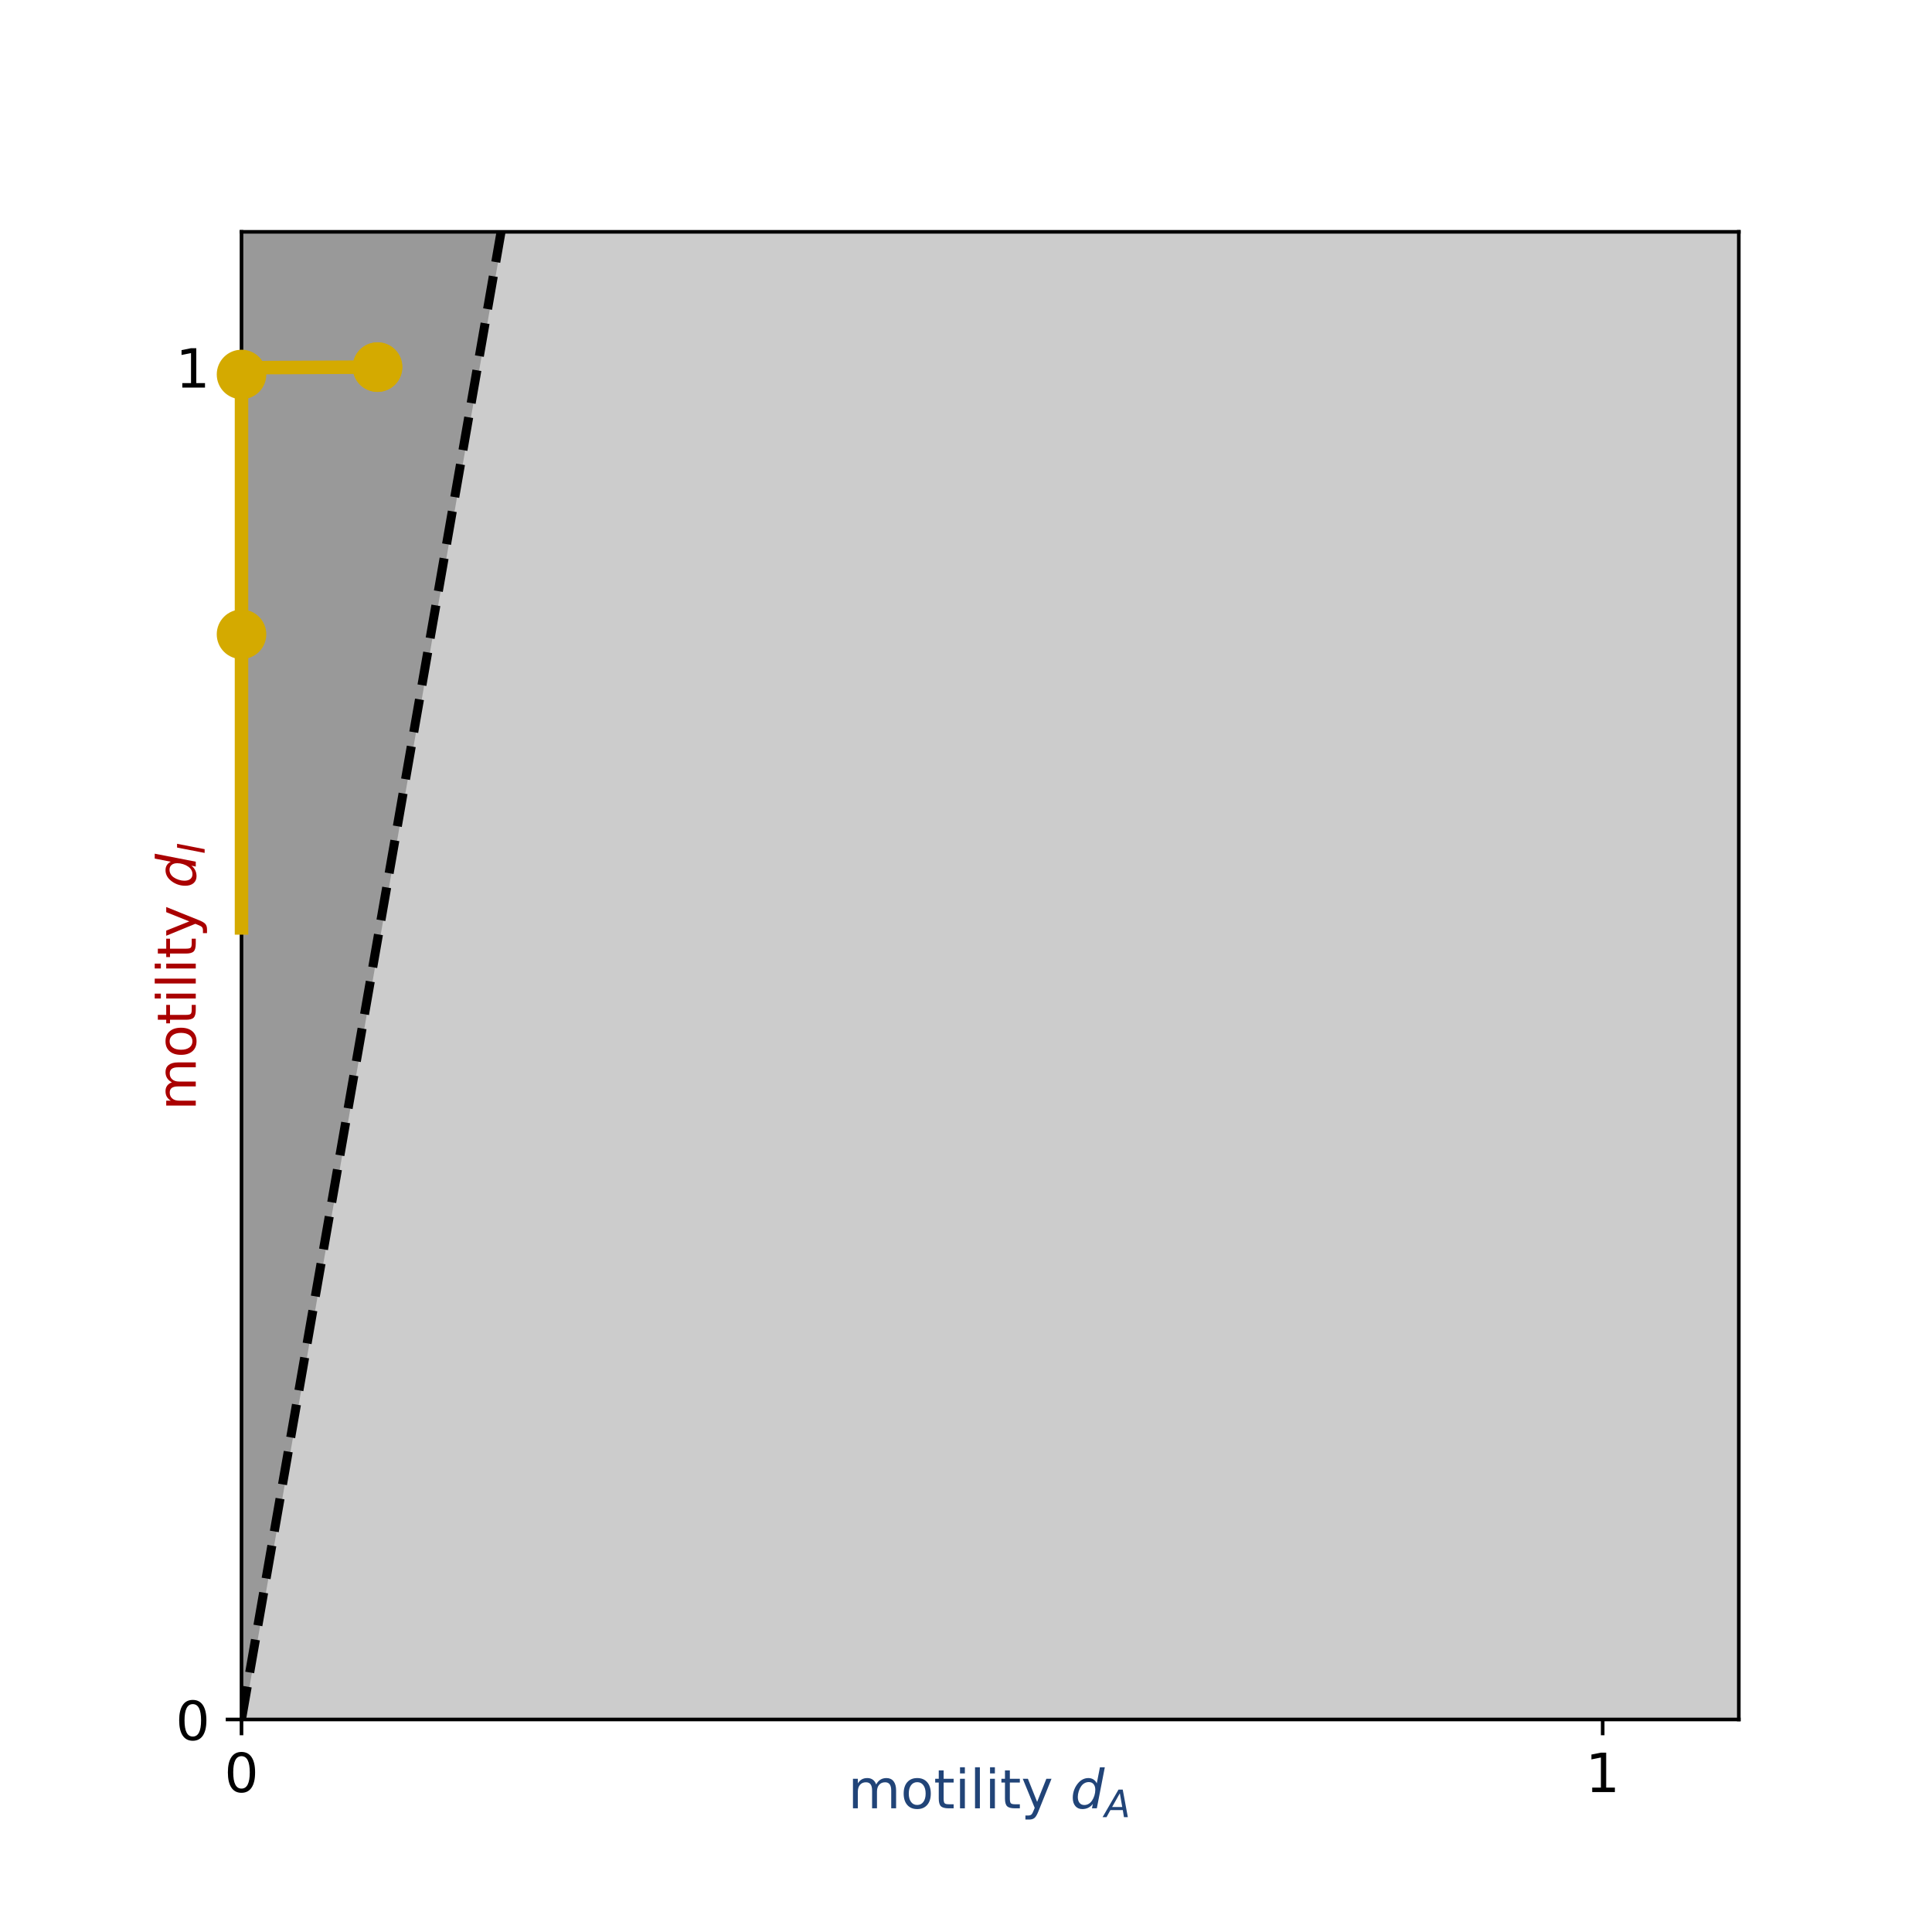
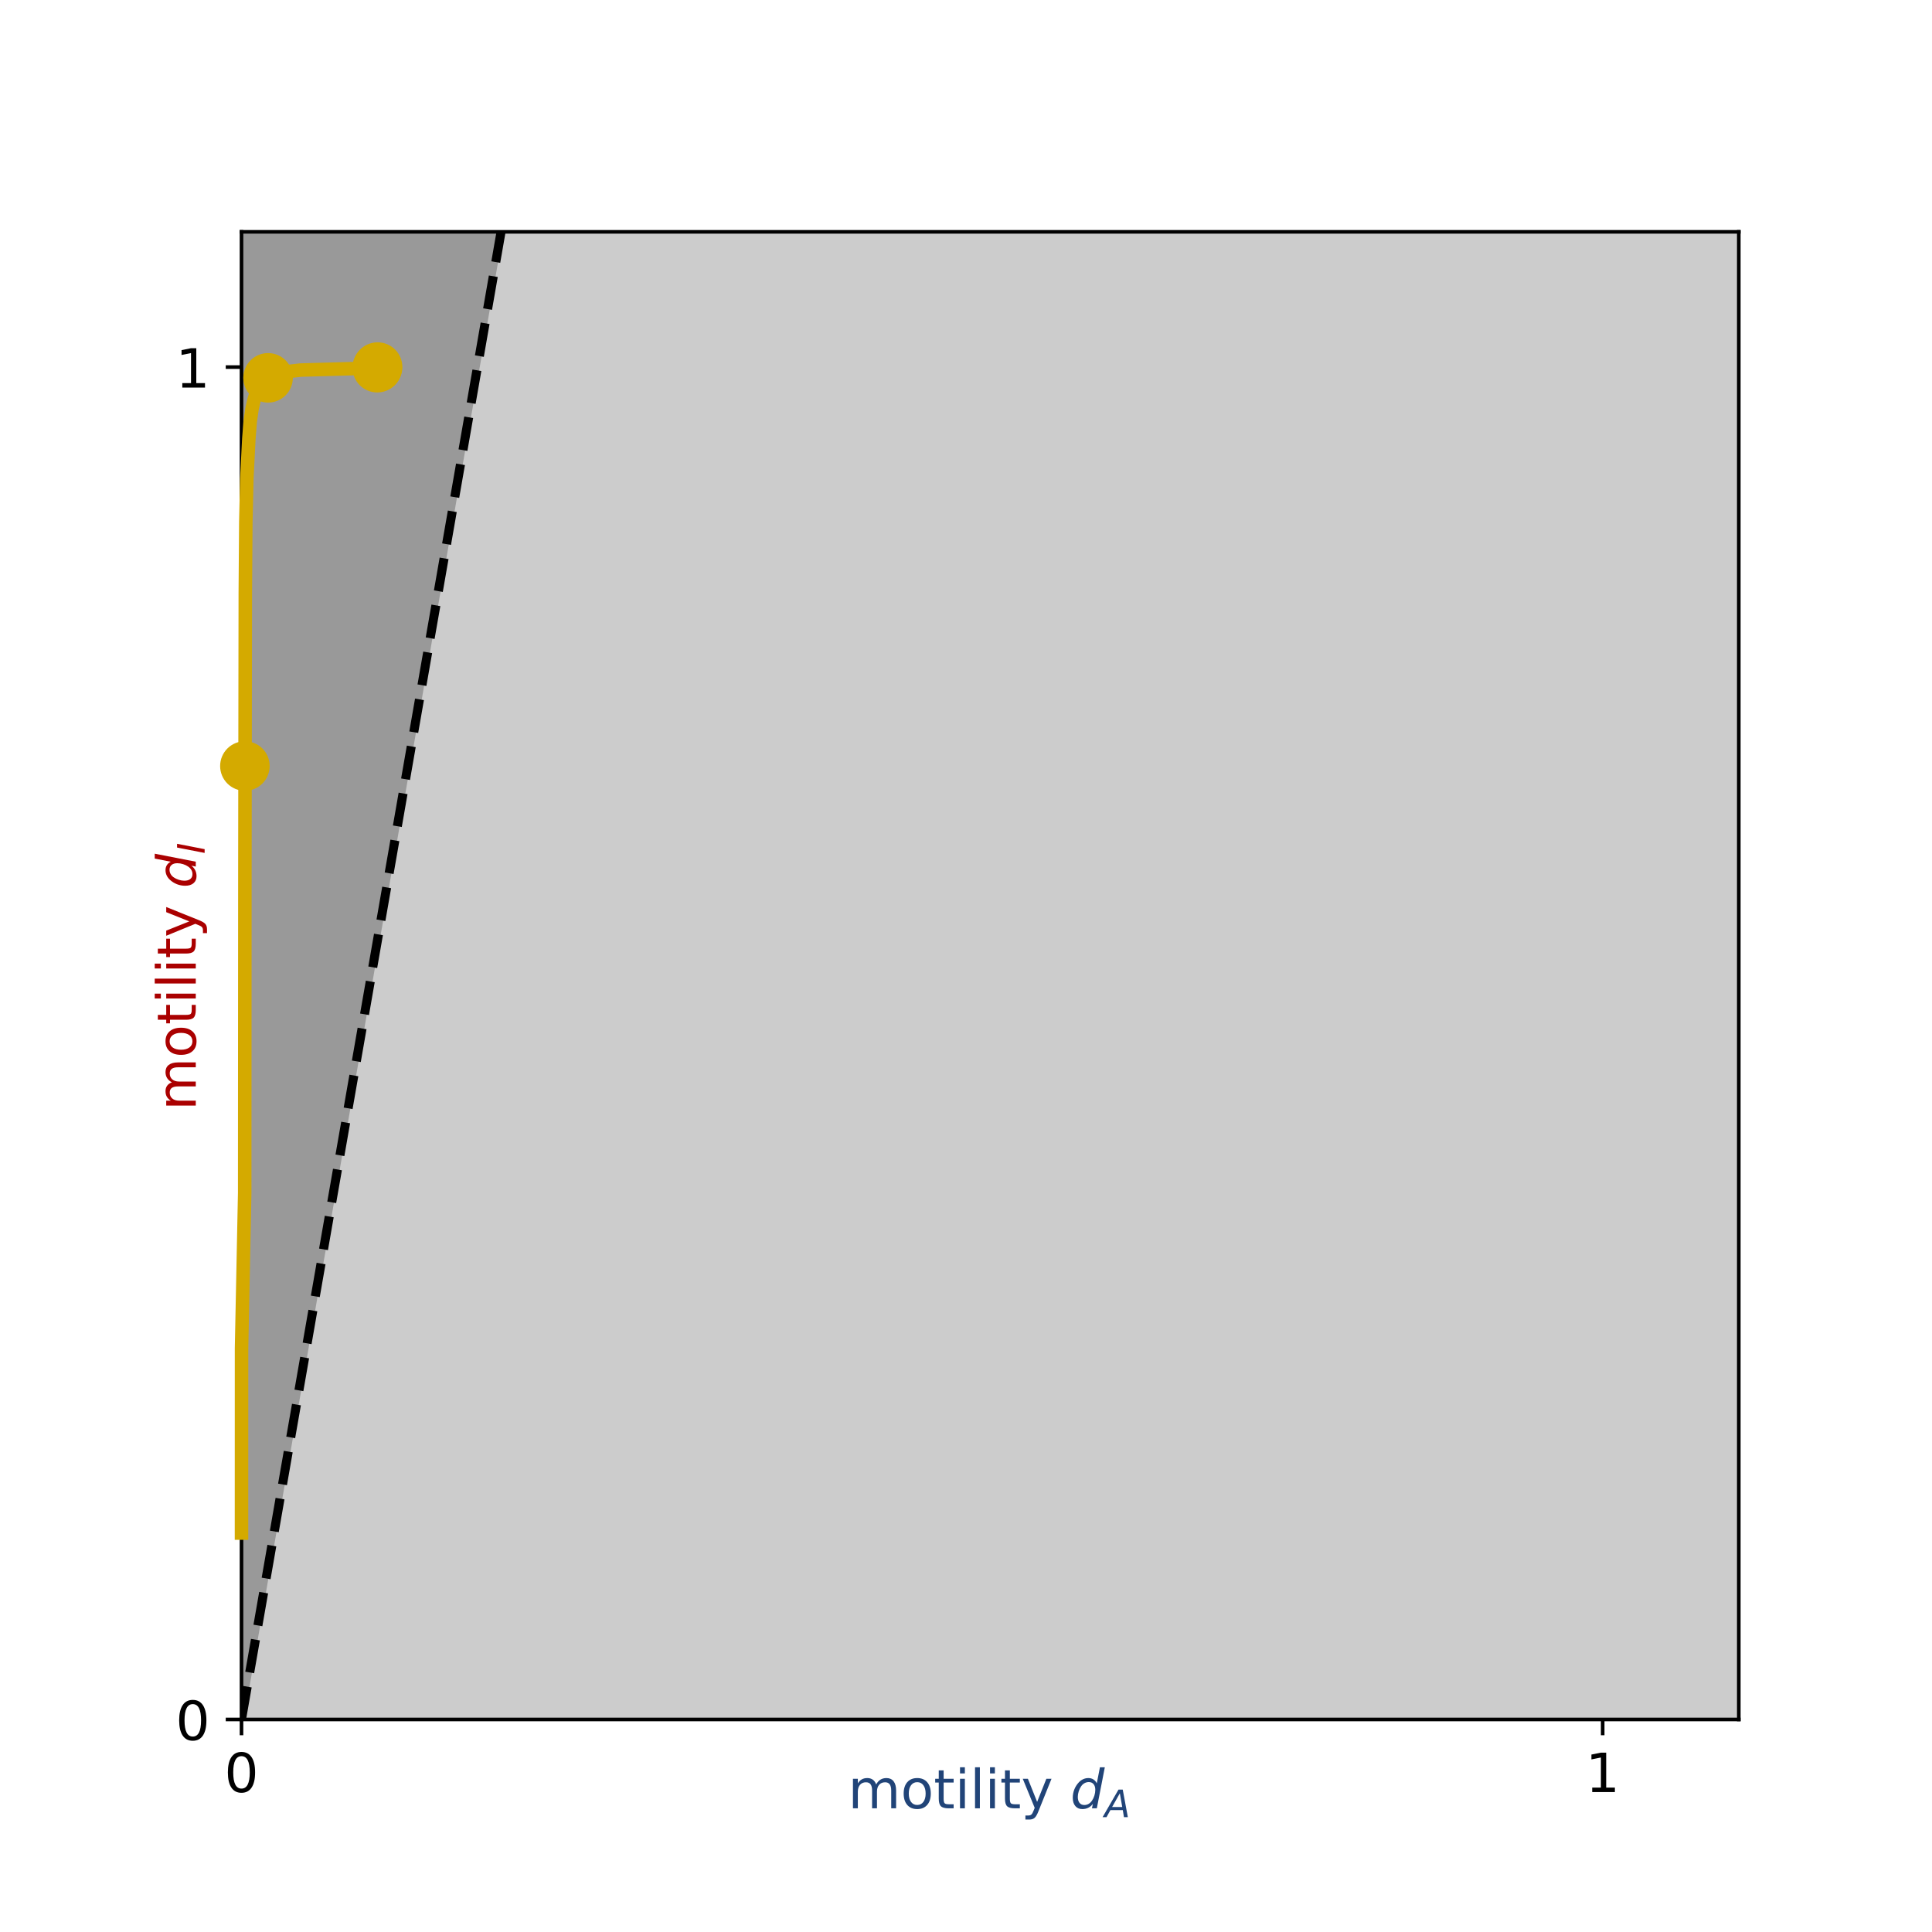
<svg xmlns="http://www.w3.org/2000/svg" xmlns:xlink="http://www.w3.org/1999/xlink" width="429.12pt" height="429.12pt" viewBox="0 0 429.12 429.12" version="1.1">
  <defs>
    <style type="text/css">*{stroke-linejoin: round; stroke-linecap: butt}</style>
  </defs>
  <g id="figure_1">
    <g id="patch_1">
      <path d="M 0 429.12  L 429.12 429.12  L 429.12 0  L 0 0  z " style="fill: #ffffff" />
    </g>
    <g id="axes_1">
      <g id="patch_2">
        <path d="M 53.64 381.917  L 386.208 381.917  L 386.208 51.494  L 53.64 51.494  z " style="fill: #ffffff" />
      </g>
      <g id="PolyCollection_1">
-         <path d="M 53.64 381.917  L 53.64 381.917  L 59.748 346.91  L 65.856 311.903  L 71.963 276.895  L 78.071 241.888  L 84.179 206.881  L 90.287 171.874  L 96.394 136.867  L 102.502 101.86  L 108.61 66.852  L 114.718 31.845  L 120.825 -3.162  L 126.933 -38.169  L 133.041 -73.176  L 139.149 -108.183  L 145.257 -143.19  L 151.364 -178.198  L 157.472 -213.205  L 163.58 -248.212  L 169.688 -283.219  L 175.795 -318.226  L 181.903 -353.233  L 188.011 -388.24  L 194.119 -423.248  L 200.226 -458.255  L 206.334 -493.262  L 212.442 -528.269  L 218.55 -563.276  L 224.658 -598.283  L 230.765 -633.29  L 236.873 -668.298  L 242.981 -703.305  L 249.089 -738.312  L 255.196 -773.319  L 261.304 -808.326  L 267.412 -843.333  L 273.52 -878.34  L 279.627 -913.348  L 285.735 -948.355  L 291.843 -983.362  L 297.951 -1018.369  L 304.059 -1053.376  L 310.166 -1088.383  L 316.274 -1123.39  L 322.382 -1158.398  L 328.49 -1193.405  L 334.597 -1228.412  L 340.705 -1263.419  L 346.813 -1298.426  L 352.921 -1333.433  L 359.028 -1368.441  L 365.136 -1403.448  L 371.244 -1438.455  L 377.352 -1473.462  L 383.46 -1508.469  L 389.567 -1543.476  L 395.675 -1578.483  L 401.783 -1613.491  L 407.891 -1648.498  L 413.998 -1683.505  L 420.106 -1718.512  L 426.214 -1753.519  L 432.322 -1788.526  L 438.429 -1823.533  L 444.537 -1858.541  L 450.645 -1893.548  L 456.753 -1928.555  L 462.86 -1963.562  L 468.968 -1998.569  L 475.076 -2033.576  L 481.184 -2068.583  L 487.292 -2103.591  L 493.399 -2138.598  L 499.507 -2173.605  L 505.615 -2208.612  L 511.723 -2243.619  L 517.83 -2278.626  L 523.938 -2313.633  L 530.046 -2348.641  L 536.154 -2383.648  L 542.261 -2418.655  L 548.369 -2453.662  L 554.477 -2488.669  L 560.585 -2523.676  L 566.693 -2558.683  L 572.8 -2593.691  L 578.908 -2628.698  L 585.016 -2663.705  L 591.124 -2698.712  L 597.231 -2733.719  L 603.339 -2768.726  L 609.447 -2803.734  L 615.555 -2838.741  L 621.662 -2873.748  L 627.77 -2908.755  L 633.878 -2943.762  L 639.986 -2978.769  L 646.094 -3013.776  L 652.201 -3048.784  L 658.309 -3083.791  L 658.309 381.917  L 658.309 381.917  L 652.201 381.917  L 646.094 381.917  L 639.986 381.917  L 633.878 381.917  L 627.77 381.917  L 621.662 381.917  L 615.555 381.917  L 609.447 381.917  L 603.339 381.917  L 597.231 381.917  L 591.124 381.917  L 585.016 381.917  L 578.908 381.917  L 572.8 381.917  L 566.693 381.917  L 560.585 381.917  L 554.477 381.917  L 548.369 381.917  L 542.261 381.917  L 536.154 381.917  L 530.046 381.917  L 523.938 381.917  L 517.83 381.917  L 511.723 381.917  L 505.615 381.917  L 499.507 381.917  L 493.399 381.917  L 487.292 381.917  L 481.184 381.917  L 475.076 381.917  L 468.968 381.917  L 462.86 381.917  L 456.753 381.917  L 450.645 381.917  L 444.537 381.917  L 438.429 381.917  L 432.322 381.917  L 426.214 381.917  L 420.106 381.917  L 413.998 381.917  L 407.891 381.917  L 401.783 381.917  L 395.675 381.917  L 389.567 381.917  L 383.46 381.917  L 377.352 381.917  L 371.244 381.917  L 365.136 381.917  L 359.028 381.917  L 352.921 381.917  L 346.813 381.917  L 340.705 381.917  L 334.597 381.917  L 328.49 381.917  L 322.382 381.917  L 316.274 381.917  L 310.166 381.917  L 304.059 381.917  L 297.951 381.917  L 291.843 381.917  L 285.735 381.917  L 279.627 381.917  L 273.52 381.917  L 267.412 381.917  L 261.304 381.917  L 255.196 381.917  L 249.089 381.917  L 242.981 381.917  L 236.873 381.917  L 230.765 381.917  L 224.658 381.917  L 218.55 381.917  L 212.442 381.917  L 206.334 381.917  L 200.226 381.917  L 194.119 381.917  L 188.011 381.917  L 181.903 381.917  L 175.795 381.917  L 169.688 381.917  L 163.58 381.917  L 157.472 381.917  L 151.364 381.917  L 145.257 381.917  L 139.149 381.917  L 133.041 381.917  L 126.933 381.917  L 120.825 381.917  L 114.718 381.917  L 108.61 381.917  L 102.502 381.917  L 96.394 381.917  L 90.287 381.917  L 84.179 381.917  L 78.071 381.917  L 71.963 381.917  L 65.856 381.917  L 59.748 381.917  L 53.64 381.917  z " clip-path="url(#p8b3a8a6140)" style="fill: #cccccc; stroke: #cccccc" />
+         <path d="M 53.64 381.917  L 53.64 381.917  L 59.748 346.91  L 65.856 311.903  L 71.963 276.895  L 78.071 241.888  L 84.179 206.881  L 90.287 171.874  L 96.394 136.867  L 102.502 101.86  L 108.61 66.852  L 114.718 31.845  L 120.825 -3.162  L 126.933 -38.169  L 133.041 -73.176  L 139.149 -108.183  L 145.257 -143.19  L 151.364 -178.198  L 157.472 -213.205  L 163.58 -248.212  L 169.688 -283.219  L 175.795 -318.226  L 181.903 -353.233  L 188.011 -388.24  L 194.119 -423.248  L 200.226 -458.255  L 206.334 -493.262  L 212.442 -528.269  L 218.55 -563.276  L 224.658 -598.283  L 230.765 -633.29  L 236.873 -668.298  L 242.981 -703.305  L 249.089 -738.312  L 255.196 -773.319  L 261.304 -808.326  L 267.412 -843.333  L 273.52 -878.34  L 279.627 -913.348  L 285.735 -948.355  L 291.843 -983.362  L 297.951 -1018.369  L 304.059 -1053.376  L 310.166 -1088.383  L 316.274 -1123.39  L 322.382 -1158.398  L 328.49 -1193.405  L 334.597 -1228.412  L 340.705 -1263.419  L 346.813 -1298.426  L 352.921 -1333.433  L 359.028 -1368.441  L 365.136 -1403.448  L 371.244 -1438.455  L 377.352 -1473.462  L 383.46 -1508.469  L 389.567 -1543.476  L 395.675 -1578.483  L 401.783 -1613.491  L 407.891 -1648.498  L 413.998 -1683.505  L 420.106 -1718.512  L 426.214 -1753.519  L 432.322 -1788.526  L 438.429 -1823.533  L 444.537 -1858.541  L 450.645 -1893.548  L 456.753 -1928.555  L 462.86 -1963.562  L 468.968 -1998.569  L 475.076 -2033.576  L 481.184 -2068.583  L 487.292 -2103.591  L 493.399 -2138.598  L 499.507 -2173.605  L 505.615 -2208.612  L 511.723 -2243.619  L 517.83 -2278.626  L 523.938 -2313.633  L 530.046 -2348.641  L 536.154 -2383.648  L 542.261 -2418.655  L 548.369 -2453.662  L 554.477 -2488.669  L 560.585 -2523.676  L 566.693 -2558.683  L 572.8 -2593.691  L 578.908 -2628.698  L 585.016 -2663.705  L 591.124 -2698.712  L 597.231 -2733.719  L 603.339 -2768.726  L 609.447 -2803.734  L 615.555 -2838.741  L 621.662 -2873.748  L 627.77 -2908.755  L 633.878 -2943.762  L 639.986 -2978.769  L 646.094 -3013.776  L 652.201 -3048.784  L 658.309 -3083.791  L 658.309 381.917  L 658.309 381.917  L 652.201 381.917  L 646.094 381.917  L 639.986 381.917  L 633.878 381.917  L 627.77 381.917  L 621.662 381.917  L 615.555 381.917  L 609.447 381.917  L 603.339 381.917  L 597.231 381.917  L 591.124 381.917  L 585.016 381.917  L 578.908 381.917  L 572.8 381.917  L 566.693 381.917  L 560.585 381.917  L 554.477 381.917  L 548.369 381.917  L 542.261 381.917  L 536.154 381.917  L 530.046 381.917  L 523.938 381.917  L 517.83 381.917  L 511.723 381.917  L 505.615 381.917  L 499.507 381.917  L 493.399 381.917  L 487.292 381.917  L 481.184 381.917  L 475.076 381.917  L 468.968 381.917  L 462.86 381.917  L 456.753 381.917  L 450.645 381.917  L 444.537 381.917  L 438.429 381.917  L 432.322 381.917  L 426.214 381.917  L 420.106 381.917  L 413.998 381.917  L 407.891 381.917  L 401.783 381.917  L 395.675 381.917  L 389.567 381.917  L 383.46 381.917  L 377.352 381.917  L 371.244 381.917  L 365.136 381.917  L 359.028 381.917  L 352.921 381.917  L 346.813 381.917  L 340.705 381.917  L 334.597 381.917  L 328.49 381.917  L 322.382 381.917  L 316.274 381.917  L 310.166 381.917  L 304.059 381.917  L 297.951 381.917  L 291.843 381.917  L 285.735 381.917  L 279.627 381.917  L 273.52 381.917  L 267.412 381.917  L 261.304 381.917  L 255.196 381.917  L 249.089 381.917  L 242.981 381.917  L 236.873 381.917  L 230.765 381.917  L 224.658 381.917  L 218.55 381.917  L 212.442 381.917  L 206.334 381.917  L 200.226 381.917  L 194.119 381.917  L 188.011 381.917  L 181.903 381.917  L 175.795 381.917  L 169.688 381.917  L 163.58 381.917  L 157.472 381.917  L 151.364 381.917  L 145.257 381.917  L 139.149 381.917  L 133.041 381.917  L 126.933 381.917  L 120.825 381.917  L 114.718 381.917  L 108.61 381.917  L 102.502 381.917  L 96.394 381.917  L 90.287 381.917  L 84.179 381.917  L 78.071 381.917  L 71.963 381.917  L 65.856 381.917  L 59.748 381.917  L 53.64 381.917  z " clip-path="url(#p62501d7bfb)" style="fill: #cccccc; stroke: #cccccc" />
      </g>
      <g id="PolyCollection_2">
-         <path d="M 53.64 -218.851  L 53.64 381.917  L 59.748 346.91  L 65.856 311.903  L 71.963 276.895  L 78.071 241.888  L 84.179 206.881  L 90.287 171.874  L 96.394 136.867  L 102.502 101.86  L 108.61 66.852  L 114.718 31.845  L 120.825 -3.162  L 126.933 -38.169  L 133.041 -73.176  L 139.149 -108.183  L 145.257 -143.19  L 151.364 -178.198  L 157.472 -213.205  L 163.58 -248.212  L 169.688 -283.219  L 175.795 -318.226  L 181.903 -353.233  L 188.011 -388.24  L 194.119 -423.248  L 200.226 -458.255  L 206.334 -493.262  L 212.442 -528.269  L 218.55 -563.276  L 224.658 -598.283  L 230.765 -633.29  L 236.873 -668.298  L 242.981 -703.305  L 249.089 -738.312  L 255.196 -773.319  L 261.304 -808.326  L 267.412 -843.333  L 273.52 -878.34  L 279.627 -913.348  L 285.735 -948.355  L 291.843 -983.362  L 297.951 -1018.369  L 304.059 -1053.376  L 310.166 -1088.383  L 316.274 -1123.39  L 322.382 -1158.398  L 328.49 -1193.405  L 334.597 -1228.412  L 340.705 -1263.419  L 346.813 -1298.426  L 352.921 -1333.433  L 359.028 -1368.441  L 365.136 -1403.448  L 371.244 -1438.455  L 377.352 -1473.462  L 383.46 -1508.469  L 389.567 -1543.476  L 395.675 -1578.483  L 401.783 -1613.491  L 407.891 -1648.498  L 413.998 -1683.505  L 420.106 -1718.512  L 426.214 -1753.519  L 432.322 -1788.526  L 438.429 -1823.533  L 444.537 -1858.541  L 450.645 -1893.548  L 456.753 -1928.555  L 462.86 -1963.562  L 468.968 -1998.569  L 475.076 -2033.576  L 481.184 -2068.583  L 487.292 -2103.591  L 493.399 -2138.598  L 499.507 -2173.605  L 505.615 -2208.612  L 511.723 -2243.619  L 517.83 -2278.626  L 523.938 -2313.633  L 530.046 -2348.641  L 536.154 -2383.648  L 542.261 -2418.655  L 548.369 -2453.662  L 554.477 -2488.669  L 560.585 -2523.676  L 566.693 -2558.683  L 572.8 -2593.691  L 578.908 -2628.698  L 585.016 -2663.705  L 591.124 -2698.712  L 597.231 -2733.719  L 603.339 -2768.726  L 609.447 -2803.734  L 615.555 -2838.741  L 621.662 -2873.748  L 627.77 -2908.755  L 633.878 -2943.762  L 639.986 -2978.769  L 646.094 -3013.776  L 652.201 -3048.784  L 658.309 -3083.791  L 658.309 -218.851  L 658.309 -218.851  L 652.201 -218.851  L 646.094 -218.851  L 639.986 -218.851  L 633.878 -218.851  L 627.77 -218.851  L 621.662 -218.851  L 615.555 -218.851  L 609.447 -218.851  L 603.339 -218.851  L 597.231 -218.851  L 591.124 -218.851  L 585.016 -218.851  L 578.908 -218.851  L 572.8 -218.851  L 566.693 -218.851  L 560.585 -218.851  L 554.477 -218.851  L 548.369 -218.851  L 542.261 -218.851  L 536.154 -218.851  L 530.046 -218.851  L 523.938 -218.851  L 517.83 -218.851  L 511.723 -218.851  L 505.615 -218.851  L 499.507 -218.851  L 493.399 -218.851  L 487.292 -218.851  L 481.184 -218.851  L 475.076 -218.851  L 468.968 -218.851  L 462.86 -218.851  L 456.753 -218.851  L 450.645 -218.851  L 444.537 -218.851  L 438.429 -218.851  L 432.322 -218.851  L 426.214 -218.851  L 420.106 -218.851  L 413.998 -218.851  L 407.891 -218.851  L 401.783 -218.851  L 395.675 -218.851  L 389.567 -218.851  L 383.46 -218.851  L 377.352 -218.851  L 371.244 -218.851  L 365.136 -218.851  L 359.028 -218.851  L 352.921 -218.851  L 346.813 -218.851  L 340.705 -218.851  L 334.597 -218.851  L 328.49 -218.851  L 322.382 -218.851  L 316.274 -218.851  L 310.166 -218.851  L 304.059 -218.851  L 297.951 -218.851  L 291.843 -218.851  L 285.735 -218.851  L 279.627 -218.851  L 273.52 -218.851  L 267.412 -218.851  L 261.304 -218.851  L 255.196 -218.851  L 249.089 -218.851  L 242.981 -218.851  L 236.873 -218.851  L 230.765 -218.851  L 224.658 -218.851  L 218.55 -218.851  L 212.442 -218.851  L 206.334 -218.851  L 200.226 -218.851  L 194.119 -218.851  L 188.011 -218.851  L 181.903 -218.851  L 175.795 -218.851  L 169.688 -218.851  L 163.58 -218.851  L 157.472 -218.851  L 151.364 -218.851  L 145.257 -218.851  L 139.149 -218.851  L 133.041 -218.851  L 126.933 -218.851  L 120.825 -218.851  L 114.718 -218.851  L 108.61 -218.851  L 102.502 -218.851  L 96.394 -218.851  L 90.287 -218.851  L 84.179 -218.851  L 78.071 -218.851  L 71.963 -218.851  L 65.856 -218.851  L 59.748 -218.851  L 53.64 -218.851  z " clip-path="url(#p8b3a8a6140)" style="fill: #999999; stroke: #999999" />
+         <path d="M 53.64 -218.851  L 53.64 381.917  L 59.748 346.91  L 65.856 311.903  L 71.963 276.895  L 78.071 241.888  L 84.179 206.881  L 90.287 171.874  L 96.394 136.867  L 102.502 101.86  L 108.61 66.852  L 114.718 31.845  L 120.825 -3.162  L 126.933 -38.169  L 133.041 -73.176  L 139.149 -108.183  L 145.257 -143.19  L 151.364 -178.198  L 157.472 -213.205  L 163.58 -248.212  L 169.688 -283.219  L 175.795 -318.226  L 181.903 -353.233  L 188.011 -388.24  L 194.119 -423.248  L 200.226 -458.255  L 206.334 -493.262  L 212.442 -528.269  L 218.55 -563.276  L 224.658 -598.283  L 230.765 -633.29  L 236.873 -668.298  L 242.981 -703.305  L 249.089 -738.312  L 255.196 -773.319  L 261.304 -808.326  L 267.412 -843.333  L 273.52 -878.34  L 279.627 -913.348  L 285.735 -948.355  L 291.843 -983.362  L 297.951 -1018.369  L 304.059 -1053.376  L 310.166 -1088.383  L 316.274 -1123.39  L 322.382 -1158.398  L 328.49 -1193.405  L 334.597 -1228.412  L 340.705 -1263.419  L 346.813 -1298.426  L 352.921 -1333.433  L 359.028 -1368.441  L 365.136 -1403.448  L 371.244 -1438.455  L 377.352 -1473.462  L 383.46 -1508.469  L 389.567 -1543.476  L 395.675 -1578.483  L 401.783 -1613.491  L 407.891 -1648.498  L 413.998 -1683.505  L 420.106 -1718.512  L 426.214 -1753.519  L 432.322 -1788.526  L 438.429 -1823.533  L 444.537 -1858.541  L 450.645 -1893.548  L 456.753 -1928.555  L 462.86 -1963.562  L 468.968 -1998.569  L 475.076 -2033.576  L 481.184 -2068.583  L 487.292 -2103.591  L 493.399 -2138.598  L 499.507 -2173.605  L 505.615 -2208.612  L 511.723 -2243.619  L 517.83 -2278.626  L 523.938 -2313.633  L 530.046 -2348.641  L 536.154 -2383.648  L 542.261 -2418.655  L 548.369 -2453.662  L 554.477 -2488.669  L 560.585 -2523.676  L 566.693 -2558.683  L 572.8 -2593.691  L 578.908 -2628.698  L 585.016 -2663.705  L 591.124 -2698.712  L 597.231 -2733.719  L 603.339 -2768.726  L 609.447 -2803.734  L 615.555 -2838.741  L 621.662 -2873.748  L 627.77 -2908.755  L 633.878 -2943.762  L 639.986 -2978.769  L 646.094 -3013.776  L 652.201 -3048.784  L 658.309 -3083.791  L 658.309 -218.851  L 658.309 -218.851  L 652.201 -218.851  L 646.094 -218.851  L 639.986 -218.851  L 633.878 -218.851  L 627.77 -218.851  L 621.662 -218.851  L 615.555 -218.851  L 609.447 -218.851  L 603.339 -218.851  L 597.231 -218.851  L 591.124 -218.851  L 585.016 -218.851  L 578.908 -218.851  L 572.8 -218.851  L 566.693 -218.851  L 560.585 -218.851  L 554.477 -218.851  L 548.369 -218.851  L 542.261 -218.851  L 536.154 -218.851  L 530.046 -218.851  L 523.938 -218.851  L 517.83 -218.851  L 511.723 -218.851  L 505.615 -218.851  L 499.507 -218.851  L 493.399 -218.851  L 487.292 -218.851  L 481.184 -218.851  L 475.076 -218.851  L 468.968 -218.851  L 462.86 -218.851  L 456.753 -218.851  L 450.645 -218.851  L 444.537 -218.851  L 438.429 -218.851  L 432.322 -218.851  L 426.214 -218.851  L 420.106 -218.851  L 413.998 -218.851  L 407.891 -218.851  L 401.783 -218.851  L 395.675 -218.851  L 389.567 -218.851  L 383.46 -218.851  L 377.352 -218.851  L 371.244 -218.851  L 365.136 -218.851  L 359.028 -218.851  L 352.921 -218.851  L 346.813 -218.851  L 340.705 -218.851  L 334.597 -218.851  L 328.49 -218.851  L 322.382 -218.851  L 316.274 -218.851  L 310.166 -218.851  L 304.059 -218.851  L 297.951 -218.851  L 291.843 -218.851  L 285.735 -218.851  L 279.627 -218.851  L 273.52 -218.851  L 267.412 -218.851  L 261.304 -218.851  L 255.196 -218.851  L 249.089 -218.851  L 242.981 -218.851  L 236.873 -218.851  L 230.765 -218.851  L 224.658 -218.851  L 218.55 -218.851  L 212.442 -218.851  L 206.334 -218.851  L 200.226 -218.851  L 194.119 -218.851  L 188.011 -218.851  L 181.903 -218.851  L 175.795 -218.851  L 169.688 -218.851  L 163.58 -218.851  L 157.472 -218.851  L 151.364 -218.851  L 145.257 -218.851  L 139.149 -218.851  L 133.041 -218.851  L 126.933 -218.851  L 120.825 -218.851  L 114.718 -218.851  L 108.61 -218.851  L 102.502 -218.851  L 96.394 -218.851  L 90.287 -218.851  L 84.179 -218.851  L 78.071 -218.851  L 71.963 -218.851  L 65.856 -218.851  L 59.748 -218.851  L 53.64 -218.851  z " clip-path="url(#p62501d7bfb)" style="fill: #999999; stroke: #999999" />
      </g>
      <g id="matplotlib.axis_1">
        <g id="xtick_1">
          <g id="line2d_1">
            <defs>
-               <path id="m39adfcfcbc" d="M 0 0  L 0 3.5  " style="stroke: #000000; stroke-width: 0.8" />
+               <path id="mfd21d1fc8c" d="M 0 0  L 0 3.5  " style="stroke: #000000; stroke-width: 0.8" />
            </defs>
            <g>
-               <use xlink:href="#m39adfcfcbc" x="53.64" y="381.917" style="stroke: #000000; stroke-width: 0.8" />
+               <use xlink:href="#mfd21d1fc8c" x="53.64" y="381.917" style="stroke: #000000; stroke-width: 0.8" />
            </g>
          </g>
          <g id="text_1">
-             <g transform="translate(49.8225 398.0349)scale(0.12 -0.12)">
+             <g transform="translate(49.8225 398.0349) scale(0.12 -0.12)">
              <defs>
                <path id="DejaVuSans-30" d="M 2034 4250  Q 1547 4250 1301 3770  Q 1056 3291 1056 2328  Q 1056 1369 1301 889  Q 1547 409 2034 409  Q 2525 409 2770 889  Q 3016 1369 3016 2328  Q 3016 3291 2770 3770  Q 2525 4250 2034 4250  z M 2034 4750  Q 2819 4750 3233 4129  Q 3647 3509 3647 2328  Q 3647 1150 3233 529  Q 2819 -91 2034 -91  Q 1250 -91 836 529  Q 422 1150 422 2328  Q 422 3509 836 4129  Q 1250 4750 2034 4750  z " transform="scale(0.015625)" />
              </defs>
              <use xlink:href="#DejaVuSans-30" />
            </g>
          </g>
        </g>
        <g id="xtick_2">
          <g id="line2d_2">
            <g>
-               <use xlink:href="#m39adfcfcbc" x="355.975" y="381.917" style="stroke: #000000; stroke-width: 0.8" />
+               <use xlink:href="#mfd21d1fc8c" x="355.975" y="381.917" style="stroke: #000000; stroke-width: 0.8" />
            </g>
          </g>
          <g id="text_2">
-             <g transform="translate(352.157 398.0349)scale(0.12 -0.12)">
+             <g transform="translate(352.157 398.0349) scale(0.12 -0.12)">
              <defs>
                <path id="DejaVuSans-31" d="M 794 531  L 1825 531  L 1825 4091  L 703 3866  L 703 4441  L 1819 4666  L 2450 4666  L 2450 531  L 3481 531  L 3481 0  L 794 0  L 794 531  z " transform="scale(0.015625)" />
              </defs>
              <use xlink:href="#DejaVuSans-31" />
            </g>
          </g>
        </g>
        <g id="text_3">
-           <g style="fill: #214478" transform="translate(188.364 401.6506)scale(0.12 -0.12)">
+           <g style="fill: #214478" transform="translate(188.364 401.6506) scale(0.12 -0.12)">
            <defs>
              <path id="DejaVuSans-6d" d="M 3328 2828  Q 3544 3216 3844 3400  Q 4144 3584 4550 3584  Q 5097 3584 5394 3201  Q 5691 2819 5691 2113  L 5691 0  L 5113 0  L 5113 2094  Q 5113 2597 4934 2840  Q 4756 3084 4391 3084  Q 3944 3084 3684 2787  Q 3425 2491 3425 1978  L 3425 0  L 2847 0  L 2847 2094  Q 2847 2600 2669 2842  Q 2491 3084 2119 3084  Q 1678 3084 1418 2786  Q 1159 2488 1159 1978  L 1159 0  L 581 0  L 581 3500  L 1159 3500  L 1159 2956  Q 1356 3278 1631 3431  Q 1906 3584 2284 3584  Q 2666 3584 2933 3390  Q 3200 3197 3328 2828  z " transform="scale(0.015625)" />
              <path id="DejaVuSans-6f" d="M 1959 3097  Q 1497 3097 1228 2736  Q 959 2375 959 1747  Q 959 1119 1226 758  Q 1494 397 1959 397  Q 2419 397 2687 759  Q 2956 1122 2956 1747  Q 2956 2369 2687 2733  Q 2419 3097 1959 3097  z M 1959 3584  Q 2709 3584 3137 3096  Q 3566 2609 3566 1747  Q 3566 888 3137 398  Q 2709 -91 1959 -91  Q 1206 -91 779 398  Q 353 888 353 1747  Q 353 2609 779 3096  Q 1206 3584 1959 3584  z " transform="scale(0.015625)" />
              <path id="DejaVuSans-74" d="M 1172 4494  L 1172 3500  L 2356 3500  L 2356 3053  L 1172 3053  L 1172 1153  Q 1172 725 1289 603  Q 1406 481 1766 481  L 2356 481  L 2356 0  L 1766 0  Q 1100 0 847 248  Q 594 497 594 1153  L 594 3053  L 172 3053  L 172 3500  L 594 3500  L 594 4494  L 1172 4494  z " transform="scale(0.015625)" />
              <path id="DejaVuSans-69" d="M 603 3500  L 1178 3500  L 1178 0  L 603 0  L 603 3500  z M 603 4863  L 1178 4863  L 1178 4134  L 603 4134  L 603 4863  z " transform="scale(0.015625)" />
              <path id="DejaVuSans-6c" d="M 603 4863  L 1178 4863  L 1178 0  L 603 0  L 603 4863  z " transform="scale(0.015625)" />
              <path id="DejaVuSans-79" d="M 2059 -325  Q 1816 -950 1584 -1140  Q 1353 -1331 966 -1331  L 506 -1331  L 506 -850  L 844 -850  Q 1081 -850 1212 -737  Q 1344 -625 1503 -206  L 1606 56  L 191 3500  L 800 3500  L 1894 763  L 2988 3500  L 3597 3500  L 2059 -325  z " transform="scale(0.015625)" />
              <path id="DejaVuSans-20" transform="scale(0.015625)" />
              <path id="DejaVuSans-Oblique-64" d="M 2675 525  Q 2444 222 2128 65  Q 1813 -91 1428 -91  Q 903 -91 598 267  Q 294 625 294 1247  Q 294 1766 478 2236  Q 663 2706 1013 3078  Q 1244 3325 1534 3454  Q 1825 3584 2144 3584  Q 2481 3584 2739 3421  Q 2997 3259 3138 2956  L 3513 4863  L 4091 4863  L 3144 0  L 2566 0  L 2675 525  z M 891 1350  Q 891 897 1095 644  Q 1300 391 1663 391  Q 1931 391 2161 520  Q 2391 650 2566 903  Q 2750 1166 2856 1509  Q 2963 1853 2963 2188  Q 2963 2622 2758 2865  Q 2553 3109 2194 3109  Q 1922 3109 1687 2981  Q 1453 2853 1288 2613  Q 1106 2353 998 2009  Q 891 1666 891 1350  z " transform="scale(0.015625)" />
              <path id="DejaVuSans-Oblique-41" d="M 2356 4666  L 3072 4666  L 3938 0  L 3278 0  L 3084 1197  L 984 1197  L 325 0  L -341 0  L 2356 4666  z M 2584 4044  L 1275 1722  L 2988 1722  L 2584 4044  z " transform="scale(0.015625)" />
            </defs>
            <use xlink:href="#DejaVuSans-6d" transform="translate(0 0.015625)" />
            <use xlink:href="#DejaVuSans-6f" transform="translate(97.41211 0.015625)" />
            <use xlink:href="#DejaVuSans-74" transform="translate(158.5938 0.015625)" />
            <use xlink:href="#DejaVuSans-69" transform="translate(197.8027 0.015625)" />
            <use xlink:href="#DejaVuSans-6c" transform="translate(225.5859 0.015625)" />
            <use xlink:href="#DejaVuSans-69" transform="translate(253.3691 0.015625)" />
            <use xlink:href="#DejaVuSans-74" transform="translate(281.1523 0.015625)" />
            <use xlink:href="#DejaVuSans-79" transform="translate(320.3613 0.015625)" />
            <use xlink:href="#DejaVuSans-20" transform="translate(379.541 0.015625)" />
            <use xlink:href="#DejaVuSans-Oblique-64" transform="translate(411.3281 0.015625)" />
-             <use xlink:href="#DejaVuSans-Oblique-41" transform="translate(474.8047 -16.39062)scale(0.7)" />
+             <use xlink:href="#DejaVuSans-Oblique-41" transform="translate(474.8047 -16.39062) scale(0.7)" />
          </g>
        </g>
      </g>
      <g id="matplotlib.axis_2">
        <g id="ytick_1">
          <g id="line2d_3">
            <defs>
-               <path id="m9a08888187" d="M 0 0  L -3.5 0  " style="stroke: #000000; stroke-width: 0.8" />
+               <path id="m49da17d5fb" d="M 0 0  L -3.5 0  " style="stroke: #000000; stroke-width: 0.8" />
            </defs>
            <g>
-               <use xlink:href="#m9a08888187" x="53.64" y="381.917" style="stroke: #000000; stroke-width: 0.8" />
+               <use xlink:href="#m49da17d5fb" x="53.64" y="381.917" style="stroke: #000000; stroke-width: 0.8" />
            </g>
          </g>
          <g id="text_4">
-             <g transform="translate(39.005 386.4759)scale(0.12 -0.12)">
+             <g transform="translate(39.005 386.4759) scale(0.12 -0.12)">
              <use xlink:href="#DejaVuSans-30" />
            </g>
          </g>
        </g>
        <g id="ytick_2">
          <g id="line2d_4">
            <g>
-               <use xlink:href="#m9a08888187" x="53.64" y="81.533" style="stroke: #000000; stroke-width: 0.8" />
+               <use xlink:href="#m49da17d5fb" x="53.64" y="81.533" style="stroke: #000000; stroke-width: 0.8" />
            </g>
          </g>
          <g id="text_5">
-             <g transform="translate(39.005 86.09186)scale(0.12 -0.12)">
+             <g transform="translate(39.005 86.09186) scale(0.12 -0.12)">
              <use xlink:href="#DejaVuSans-31" />
            </g>
          </g>
        </g>
        <g id="text_6">
-           <g style="fill: #aa0000" transform="translate(43.485 246.6456)rotate(-90)scale(0.12 -0.12)">
+           <g style="fill: #aa0000" transform="translate(43.485 246.6456) rotate(-90) scale(0.12 -0.12)">
            <defs>
              <path id="DejaVuSans-Oblique-49" d="M 1081 4666  L 1716 4666  L 806 0  L 172 0  L 1081 4666  z " transform="scale(0.015625)" />
            </defs>
            <use xlink:href="#DejaVuSans-6d" transform="translate(0 0.015625)" />
            <use xlink:href="#DejaVuSans-6f" transform="translate(97.41211 0.015625)" />
            <use xlink:href="#DejaVuSans-74" transform="translate(158.5938 0.015625)" />
            <use xlink:href="#DejaVuSans-69" transform="translate(197.8027 0.015625)" />
            <use xlink:href="#DejaVuSans-6c" transform="translate(225.5859 0.015625)" />
            <use xlink:href="#DejaVuSans-69" transform="translate(253.3691 0.015625)" />
            <use xlink:href="#DejaVuSans-74" transform="translate(281.1523 0.015625)" />
            <use xlink:href="#DejaVuSans-79" transform="translate(320.3613 0.015625)" />
            <use xlink:href="#DejaVuSans-20" transform="translate(379.541 0.015625)" />
            <use xlink:href="#DejaVuSans-Oblique-64" transform="translate(411.3281 0.015625)" />
-             <use xlink:href="#DejaVuSans-Oblique-49" transform="translate(474.8047 -16.39062)scale(0.7)" />
+             <use xlink:href="#DejaVuSans-Oblique-49" transform="translate(474.8047 -16.39062) scale(0.7)" />
          </g>
        </g>
      </g>
      <g id="line2d_5">
-         <path d="M 53.64 381.917  L 59.748 346.91  L 65.856 311.903  L 71.963 276.895  L 78.071 241.888  L 84.179 206.881  L 90.287 171.874  L 96.394 136.867  L 102.502 101.86  L 108.61 66.852  L 114.718 31.845  L 120.448 -1  " clip-path="url(#p8b3a8a6140)" style="fill: none; stroke-dasharray: 7.4,3.2; stroke-dashoffset: 0; stroke: #000000; stroke-width: 2" />
+         <path d="M 53.64 381.917  L 59.748 346.91  L 65.856 311.903  L 71.963 276.895  L 78.071 241.888  L 84.179 206.881  L 90.287 171.874  L 96.394 136.867  L 102.502 101.86  L 108.61 66.852  L 114.718 31.845  L 120.448 -1  " clip-path="url(#p62501d7bfb)" style="fill: none; stroke-dasharray: 7.4,3.2; stroke-dashoffset: 0; stroke: #000000; stroke-width: 2" />
      </g>
      <g id="patch_3">
        <path d="M 53.64 381.917  L 53.64 51.494  " style="fill: none; stroke: #000000; stroke-width: 0.8; stroke-linejoin: miter; stroke-linecap: square" />
      </g>
      <g id="patch_4">
        <path d="M 386.208 381.917  L 386.208 51.494  " style="fill: none; stroke: #000000; stroke-width: 0.8; stroke-linejoin: miter; stroke-linecap: square" />
      </g>
      <g id="patch_5">
        <path d="M 53.64 381.917  L 386.208 381.917  " style="fill: none; stroke: #000000; stroke-width: 0.8; stroke-linejoin: miter; stroke-linecap: square" />
      </g>
      <g id="patch_6">
        <path d="M 53.64 51.494  L 386.208 51.494  " style="fill: none; stroke: #000000; stroke-width: 0.8; stroke-linejoin: miter; stroke-linecap: square" />
      </g>
      <g id="line2d_6">
-         <path d="M 83.873 81.533  L 83.875 81.533  L 59.124 81.644  L 54.167 81.796  L 53.772 81.983  L 53.675 82.302  L 53.643 83.584  L 53.64 114.4  L 53.642 206.103  L 53.642 206.103  " style="fill: none; stroke: #d4aa00; stroke-width: 3; stroke-linecap: square" />
+         <path d="M 83.873 81.533  L 83.986 81.55  L 83.873 81.533  L 83.902 81.644  L 83.019 81.754  L 79.47 81.848  L 66.822 82.194  L 64.091 82.505  L 61.789 82.994  L 60.425 83.471  L 59.063 84.219  L 58.187 84.941  L 57.59 85.721  L 57.08 86.762  L 56.483 88.629  L 55.981 90.803  L 55.584 93.567  L 55.275 97.402  L 54.824 106.312  L 54.6 115.962  L 54.484 131.799  L 54.392 194.017  L 54.35 264.987  L 53.651 299.49  L 53.641 340.514  L 53.641 340.514  " style="fill: none; stroke: #d4aa00; stroke-width: 3; stroke-linecap: square" />
      </g>
      <g id="line2d_7">
-         <path d="M 83.874 81.533  " style="fill: none; stroke: #d4aa00; stroke-width: 1.5; stroke-linecap: square" />
+         <path d="M 83.873 81.533  " style="fill: none; stroke: #d4aa00; stroke-width: 1.5; stroke-linecap: square" />
        <defs>
-           <path id="m0707d396ab" d="M 0 5  C 1.326 5 2.598 4.473 3.536 3.536  C 4.473 2.598 5 1.326 5 0  C 5 -1.326 4.473 -2.598 3.536 -3.536  C 2.598 -4.473 1.326 -5 0 -5  C -1.326 -5 -2.598 -4.473 -3.536 -3.536  C -4.473 -2.598 -5 -1.326 -5 0  C -5 1.326 -4.473 2.598 -3.536 3.536  C -2.598 4.473 -1.326 5 0 5  z " style="stroke: #d4aa00" />
+           <path id="m8f1117183c" d="M 0 5  C 1.326 5 2.598 4.473 3.536 3.536  C 4.473 2.598 5 1.326 5 0  C 5 -1.326 4.473 -2.598 3.536 -3.536  C 2.598 -4.473 1.326 -5 0 -5  C -1.326 -5 -2.598 -4.473 -3.536 -3.536  C -4.473 -2.598 -5 -1.326 -5 0  C -5 1.326 -4.473 2.598 -3.536 3.536  C -2.598 4.473 -1.326 5 0 5  z " style="stroke: #d4aa00" />
        </defs>
        <g>
-           <use xlink:href="#m0707d396ab" x="83.874" y="81.533" style="fill: #d4aa00; stroke: #d4aa00" />
+           <use xlink:href="#m8f1117183c" x="83.873" y="81.533" style="fill: #d4aa00; stroke: #d4aa00" />
        </g>
      </g>
      <g id="line2d_8">
-         <path d="M 83.825 81.55  " style="fill: none; stroke: #d4aa00; stroke-width: 1.5; stroke-linecap: square" />
+         <path d="M 83.794 81.671  " style="fill: none; stroke: #d4aa00; stroke-width: 1.5; stroke-linecap: square" />
        <g>
-           <use xlink:href="#m0707d396ab" x="83.825" y="81.55" style="fill: #d4aa00; stroke: #d4aa00" />
+           <use xlink:href="#m8f1117183c" x="83.794" y="81.671" style="fill: #d4aa00; stroke: #d4aa00" />
        </g>
      </g>
      <g id="line2d_9">
-         <path d="M 53.645 83.173  " style="fill: none; stroke: #d4aa00; stroke-width: 1.5; stroke-linecap: square" />
+         <path d="M 59.544 83.922  " style="fill: none; stroke: #d4aa00; stroke-width: 1.5; stroke-linecap: square" />
        <g>
-           <use xlink:href="#m0707d396ab" x="53.645" y="83.173" style="fill: #d4aa00; stroke: #d4aa00" />
+           <use xlink:href="#m8f1117183c" x="59.544" y="83.922" style="fill: #d4aa00; stroke: #d4aa00" />
        </g>
      </g>
      <g id="line2d_10">
-         <path d="M 53.641 140.883  " style="fill: none; stroke: #d4aa00; stroke-width: 1.5; stroke-linecap: square" />
+         <path d="M 54.393 170.142  " style="fill: none; stroke: #d4aa00; stroke-width: 1.5; stroke-linecap: square" />
        <g>
-           <use xlink:href="#m0707d396ab" x="53.641" y="140.883" style="fill: #d4aa00; stroke: #d4aa00" />
+           <use xlink:href="#m8f1117183c" x="54.393" y="170.142" style="fill: #d4aa00; stroke: #d4aa00" />
        </g>
      </g>
    </g>
  </g>
  <defs>
-     <clipPath id="p8b3a8a6140">
+     <clipPath id="p62501d7bfb">
      <rect x="53.64" y="51.494" width="332.568" height="330.422" />
    </clipPath>
  </defs>
</svg>
